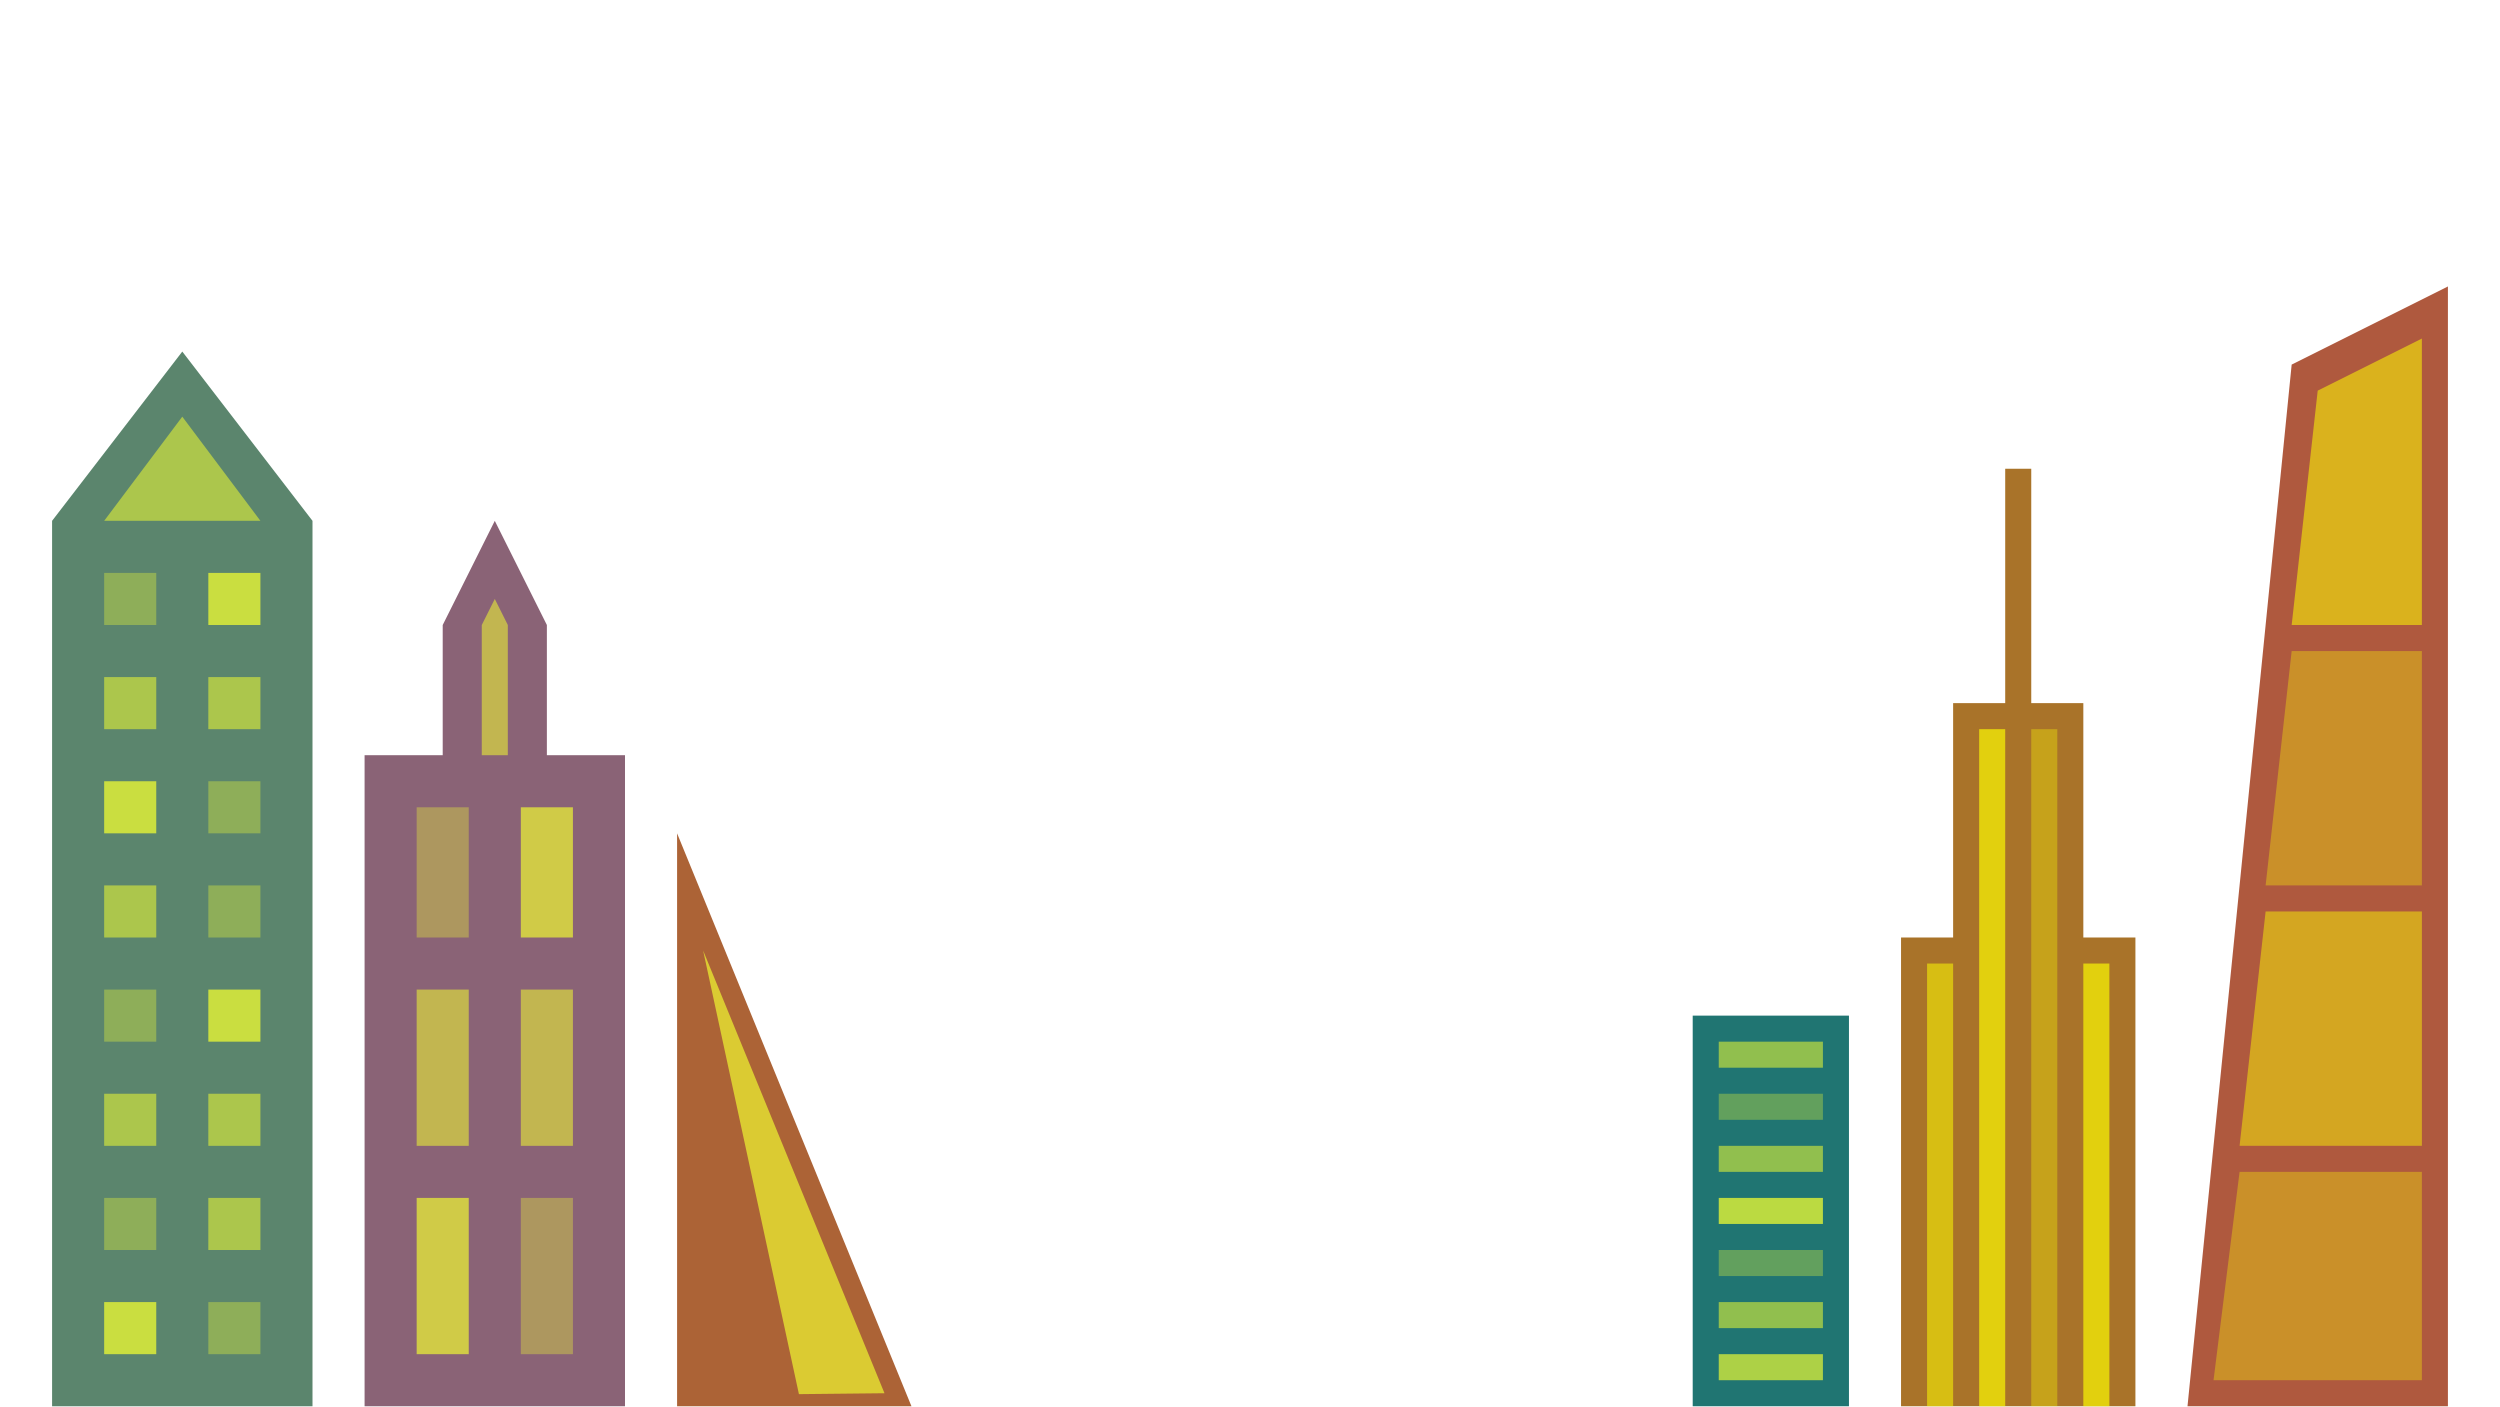
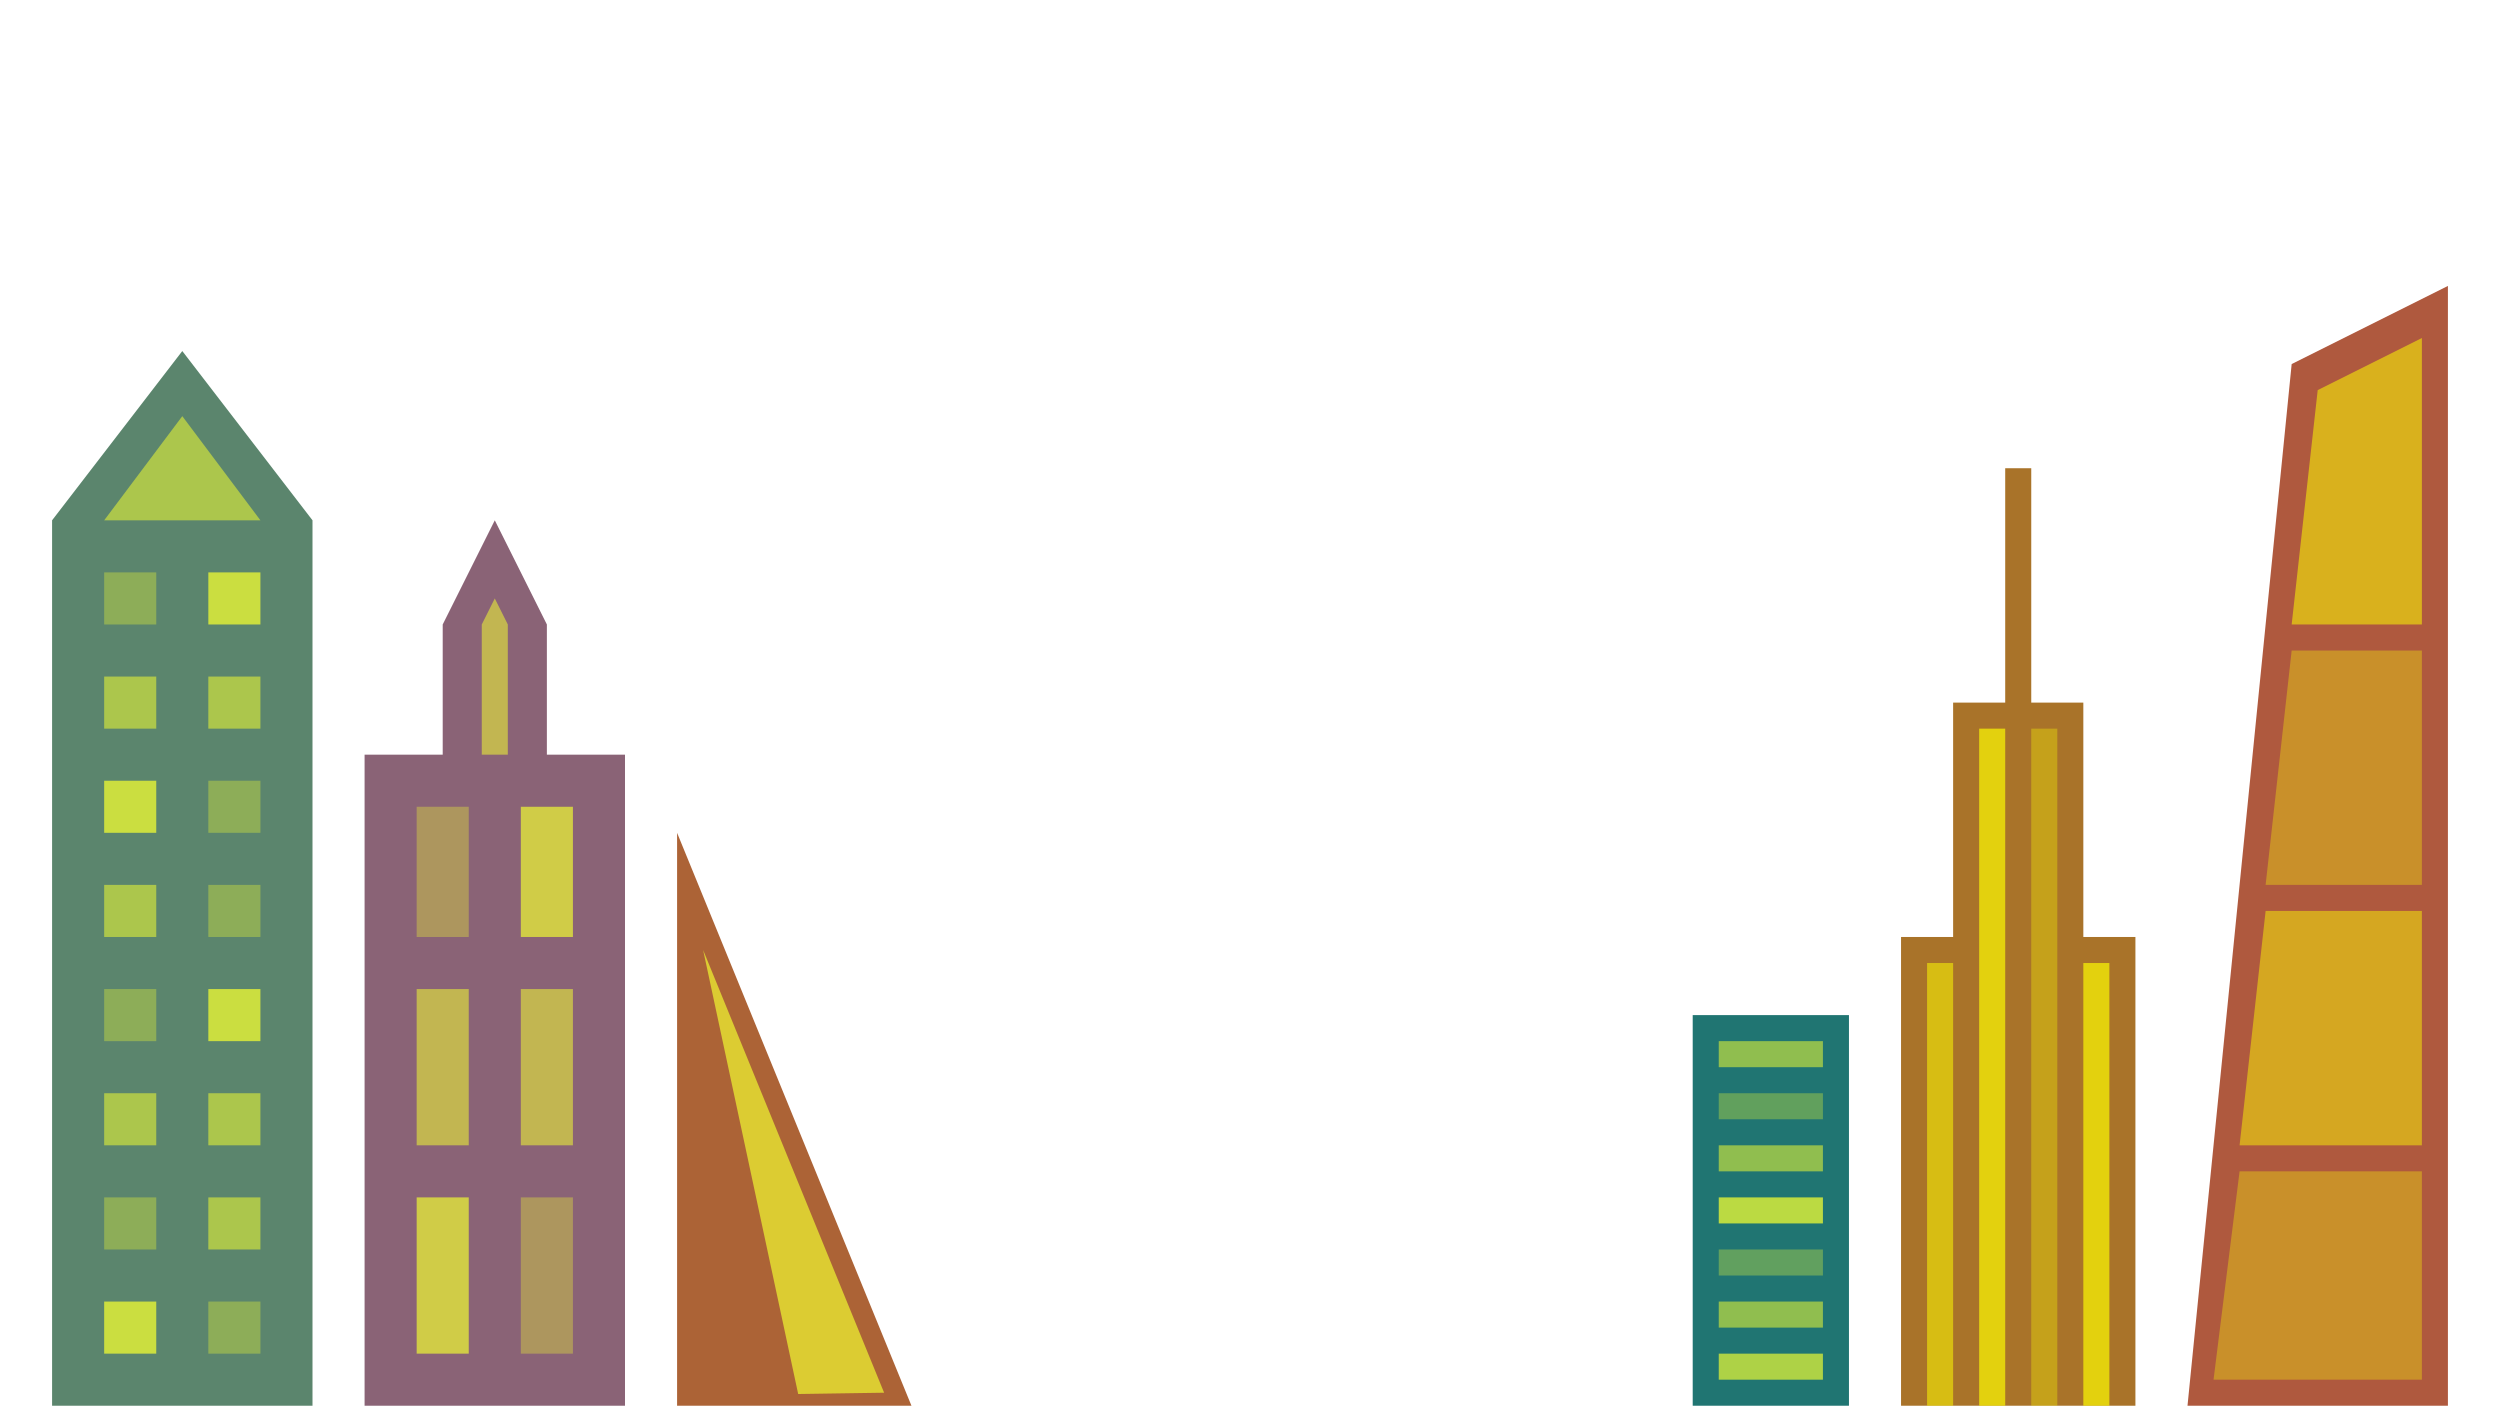
- <svg xmlns="http://www.w3.org/2000/svg" width="1920" height="1080" viewBox="0 0 1920 1080" id="svg2" version="1.1">
-   <defs id="defs4" />
-   <g id="layer1" transform="translate(0,27.6)">
-     <rect y="752.4" x="1300" height="300" width="120" id="rect4162" style="opacity:1;fill:#207572;fill-opacity:1;fill-rule:nonzero;stroke:none;stroke-width:2;stroke-linecap:round;stroke-linejoin:round;stroke-miterlimit:4;stroke-dasharray:none;stroke-opacity:1" />
-     <rect style="opacity:1;fill:#f3ff30;fill-opacity:0.533;fill-rule:nonzero;stroke:none;stroke-width:2;stroke-linecap:round;stroke-linejoin:round;stroke-miterlimit:4;stroke-dasharray:none;stroke-opacity:1;image-rendering:auto" id="rect4166" width="80" height="20" x="1320" y="772.4" />
-     <path style="fill:#8a6376;fill-opacity:1;fill-rule:evenodd;stroke:none;stroke-width:1px;stroke-linecap:butt;stroke-linejoin:miter;stroke-opacity:1" d="m 280,1052.4 0,-500 60,0 0,-100 40,-80 40,80 0,100 60,0 0,500 z" id="path4201" />
-     <path style="fill:#5b856d;fill-opacity:1;fill-rule:evenodd;stroke:none;stroke-width:1px;stroke-linecap:butt;stroke-linejoin:miter;stroke-opacity:1" d="m 40,1052.4 0,-680 100,-130 100,130 0,680 z" id="path4203" />
-     <rect y="812.4" x="1320" height="20" width="80" id="rect4207" style="opacity:1;fill:#f3ff30;fill-opacity:0.314;fill-rule:nonzero;stroke:none;stroke-width:2;stroke-linecap:round;stroke-linejoin:round;stroke-miterlimit:4;stroke-dasharray:none;stroke-opacity:1" />
-     <rect style="opacity:1;fill:#f3ff30;fill-opacity:0.533;fill-rule:nonzero;stroke:none;stroke-width:2;stroke-linecap:round;stroke-linejoin:round;stroke-miterlimit:4;stroke-dasharray:none;stroke-opacity:1" id="rect4209" width="80" height="20" x="1320" y="852.4" />
-     <rect y="892.4" x="1320" height="20" width="80" id="rect4211" style="opacity:1;fill:#f3ff30;fill-opacity:0.733;fill-rule:nonzero;stroke:none;stroke-width:2;stroke-linecap:round;stroke-linejoin:round;stroke-miterlimit:4;stroke-dasharray:none;stroke-opacity:1" />
-     <rect style="opacity:1;fill:#f3ff35;fill-opacity:0.314;fill-rule:nonzero;stroke:none;stroke-width:2;stroke-linecap:round;stroke-linejoin:round;stroke-miterlimit:4;stroke-dasharray:none;stroke-opacity:1" id="rect4213" width="80" height="20" x="1320" y="932.4" />
-     <rect y="972.4" x="1320" height="20" width="80" id="rect4215" style="opacity:1;fill:#f3ff30;fill-opacity:0.533;fill-rule:nonzero;stroke:none;stroke-width:2;stroke-linecap:round;stroke-linejoin:round;stroke-miterlimit:4;stroke-dasharray:none;stroke-opacity:1" />
-     <rect style="opacity:1;fill:#f3ff30;fill-opacity:0.667;fill-rule:nonzero;stroke:none;stroke-width:2;stroke-linecap:round;stroke-linejoin:round;stroke-miterlimit:4;stroke-dasharray:none;stroke-opacity:1" id="rect4217" width="80" height="20" x="1320" y="1012.4" />
-     <rect style="opacity:1;fill:#f3ff30;fill-opacity:0.333;fill-rule:nonzero;stroke:none;stroke-width:2;stroke-linecap:round;stroke-linejoin:round;stroke-miterlimit:4;stroke-dasharray:none;stroke-opacity:0.533" id="rect4221" width="40" height="40" x="80" y="412.4" />
-     <rect style="opacity:1;fill:#f3ff30;fill-opacity:0.733;fill-rule:nonzero;stroke:none;stroke-width:2;stroke-linecap:round;stroke-linejoin:round;stroke-miterlimit:4;stroke-dasharray:none;stroke-opacity:0.533" id="rect4223" width="40" height="40" x="160" y="412.4" />
-     <rect style="opacity:1;fill:#f3ff30;fill-opacity:0.533;fill-rule:nonzero;stroke:none;stroke-width:2;stroke-linecap:round;stroke-linejoin:round;stroke-miterlimit:4;stroke-dasharray:none;stroke-opacity:0.533" id="rect4225" width="40" height="40" x="80" y="492.4" />
-     <rect style="opacity:1;fill:#f3ff30;fill-opacity:0.533;fill-rule:nonzero;stroke:none;stroke-width:2;stroke-linecap:round;stroke-linejoin:round;stroke-miterlimit:4;stroke-dasharray:none;stroke-opacity:0.533" id="rect4227" width="40" height="40" x="160" y="492.4" />
-     <rect style="opacity:1;fill:#f3ff30;fill-opacity:0.733;fill-rule:nonzero;stroke:none;stroke-width:2;stroke-linecap:round;stroke-linejoin:round;stroke-miterlimit:4;stroke-dasharray:none;stroke-opacity:0.533" id="rect4229" width="40" height="40" x="80" y="572.4" />
-     <rect style="opacity:1;fill:#f3ff30;fill-opacity:0.333;fill-rule:nonzero;stroke:none;stroke-width:2;stroke-linecap:round;stroke-linejoin:round;stroke-miterlimit:4;stroke-dasharray:none;stroke-opacity:0.533" id="rect4231" width="40" height="40" x="160" y="572.4" />
-     <rect style="opacity:1;fill:#f3ff30;fill-opacity:0.533;fill-rule:nonzero;stroke:none;stroke-width:2;stroke-linecap:round;stroke-linejoin:round;stroke-miterlimit:4;stroke-dasharray:none;stroke-opacity:0.533" id="rect4233" width="40" height="40" x="80" y="652.4" />
-     <rect style="opacity:1;fill:#f3ff30;fill-opacity:0.333;fill-rule:nonzero;stroke:none;stroke-width:2;stroke-linecap:round;stroke-linejoin:round;stroke-miterlimit:4;stroke-dasharray:none;stroke-opacity:0.533" id="rect4235" width="40" height="40" x="160" y="652.4" />
-     <rect style="opacity:1;fill:#f3ff30;fill-opacity:0.333;fill-rule:nonzero;stroke:none;stroke-width:2;stroke-linecap:round;stroke-linejoin:round;stroke-miterlimit:4;stroke-dasharray:none;stroke-opacity:0.533" id="rect4237" width="40" height="40" x="80" y="732.4" />
-     <rect style="opacity:1;fill:#f3ff30;fill-opacity:0.733;fill-rule:nonzero;stroke:none;stroke-width:2;stroke-linecap:round;stroke-linejoin:round;stroke-miterlimit:4;stroke-dasharray:none;stroke-opacity:0.533" id="rect4239" width="40" height="40" x="160" y="732.4" />
-     <rect style="opacity:1;fill:#f3ff30;fill-opacity:0.533;fill-rule:nonzero;stroke:none;stroke-width:2;stroke-linecap:round;stroke-linejoin:round;stroke-miterlimit:4;stroke-dasharray:none;stroke-opacity:0.533" id="rect4241" width="40" height="40" x="80" y="812.4" />
-     <rect style="opacity:1;fill:#f3ff30;fill-opacity:0.533;fill-rule:nonzero;stroke:none;stroke-width:2;stroke-linecap:round;stroke-linejoin:round;stroke-miterlimit:4;stroke-dasharray:none;stroke-opacity:0.533" id="rect4243" width="40" height="40" x="160" y="812.4" />
-     <rect style="opacity:1;fill:#f3ff30;fill-opacity:0.333;fill-rule:nonzero;stroke:none;stroke-width:2;stroke-linecap:round;stroke-linejoin:round;stroke-miterlimit:4;stroke-dasharray:none;stroke-opacity:0.533" id="rect4245" width="40" height="40" x="80" y="892.4" />
-     <rect style="opacity:1;fill:#f3ff30;fill-opacity:0.733;fill-rule:nonzero;stroke:none;stroke-width:2;stroke-linecap:round;stroke-linejoin:round;stroke-miterlimit:4;stroke-dasharray:none;stroke-opacity:0.533" id="rect4247" width="40" height="40" x="80" y="972.4" />
-     <rect style="opacity:1;fill:#f3ff30;fill-opacity:0.533;fill-rule:nonzero;stroke:none;stroke-width:2;stroke-linecap:round;stroke-linejoin:round;stroke-miterlimit:4;stroke-dasharray:none;stroke-opacity:0.533" id="rect4249" width="40" height="40" x="160" y="892.4" />
-     <rect style="opacity:1;fill:#f3ff30;fill-opacity:0.333;fill-rule:nonzero;stroke:none;stroke-width:2;stroke-linecap:round;stroke-linejoin:round;stroke-miterlimit:4;stroke-dasharray:none;stroke-opacity:0.533" id="rect4251" width="40" height="40" x="160" y="972.4" />
-     <path style="fill:#f3ff30;fill-rule:evenodd;stroke:none;stroke-width:1px;stroke-linecap:butt;stroke-linejoin:miter;stroke-opacity:1;fill-opacity:0.533" d="m 80,372.4 60,-80 60,80 z" id="path4253" />
-     <path style="fill:#f3ff30;fill-opacity:0.533;fill-rule:evenodd;stroke:none;stroke-width:1px;stroke-linecap:butt;stroke-linejoin:miter;stroke-opacity:1" d="m 370,452.4 10,-20 10,20 0,100 -20,0" id="path4255" />
-     <rect style="opacity:1;fill:#f3ff30;fill-opacity:0.333;fill-rule:nonzero;stroke:none;stroke-width:2;stroke-linecap:round;stroke-linejoin:round;stroke-miterlimit:4;stroke-dasharray:none;stroke-opacity:0.533" id="rect4257" width="40" height="100" x="320" y="592.4" />
-     <rect style="opacity:1;fill:#f3ff30;fill-opacity:0.667;fill-rule:nonzero;stroke:none;stroke-width:2;stroke-linecap:round;stroke-linejoin:round;stroke-miterlimit:4;stroke-dasharray:none;stroke-opacity:0.533" id="rect4259" width="40" height="100" x="400" y="592.4" />
-     <rect style="opacity:1;fill:#f3ff30;fill-opacity:0.667;fill-rule:nonzero;stroke:none;stroke-width:2;stroke-linecap:round;stroke-linejoin:round;stroke-miterlimit:4;stroke-dasharray:none;stroke-opacity:0.533" id="rect4271" width="40" height="120" x="320" y="892.4" />
-     <rect style="opacity:1;fill:#f3ff30;fill-opacity:0.333;fill-rule:nonzero;stroke:none;stroke-width:2;stroke-linecap:round;stroke-linejoin:round;stroke-miterlimit:4;stroke-dasharray:none;stroke-opacity:0.533" id="rect4273" width="40" height="120" x="400" y="892.4" />
-     <rect style="opacity:1;fill:#f3ff30;fill-opacity:0.533;fill-rule:nonzero;stroke:none;stroke-width:2;stroke-linecap:round;stroke-linejoin:round;stroke-miterlimit:4;stroke-dasharray:none;stroke-opacity:0.533" id="rect4275" width="40" height="120" x="320" y="732.4" />
-     <rect style="opacity:1;fill:#f3ff30;fill-opacity:0.533;fill-rule:nonzero;stroke:none;stroke-width:2;stroke-linecap:round;stroke-linejoin:round;stroke-miterlimit:4;stroke-dasharray:none;stroke-opacity:0.533" id="rect4277" width="40" height="120" x="400" y="732.4" />
-     <path style="fill:#af593e;fill-opacity:1;fill-rule:evenodd;stroke:none;stroke-width:1px;stroke-linecap:butt;stroke-linejoin:miter;stroke-opacity:1" d="m 1880,1052.4 0,-860 -120,60 -80,800 z" id="path4279" />
-     <path style="fill:#a97329;fill-opacity:1;fill-rule:evenodd;stroke:none;stroke-width:1px;stroke-linecap:butt;stroke-linejoin:miter;stroke-opacity:1" d="m 1640,1052.4 0,-360 -40,0 0,-180 -40,0 0,-180 -20,0 0,180 -40,0 0,180 -40,0 0,360 z" id="path4287" />
-     <rect style="opacity:1;fill:#ffff00;fill-opacity:0.667;fill-rule:nonzero;stroke:none;stroke-width:2;stroke-linecap:round;stroke-linejoin:round;stroke-miterlimit:4;stroke-dasharray:none;stroke-opacity:0.533" id="rect4291" width="20" height="520" x="1520" y="532.4" />
-     <rect style="opacity:1;fill:#ffff00;fill-opacity:0.333;fill-rule:nonzero;stroke:none;stroke-width:2;stroke-linecap:round;stroke-linejoin:round;stroke-miterlimit:4;stroke-dasharray:none;stroke-opacity:0.533" id="rect4293" width="20" height="520" x="1560" y="532.4" />
-     <rect style="opacity:1;fill:#ffff00;fill-opacity:0.533;fill-rule:nonzero;stroke:none;stroke-width:2;stroke-linecap:round;stroke-linejoin:round;stroke-miterlimit:4;stroke-dasharray:none;stroke-opacity:0.533" id="rect4299" width="20" height="340" x="1480" y="712.4" />
-     <rect y="712.4" x="1600" height="340" width="20" id="rect4311" style="opacity:1;fill:#ffff00;fill-opacity:0.667;fill-rule:nonzero;stroke:none;stroke-width:2;stroke-linecap:round;stroke-linejoin:round;stroke-miterlimit:4;stroke-dasharray:none;stroke-opacity:0.533" />
-     <path style="fill:#ffff00;fill-opacity:0.533;fill-rule:evenodd;stroke:none;stroke-width:1px;stroke-linecap:butt;stroke-linejoin:miter;stroke-opacity:1" d="m 1780,272.4 80,-40 0,220 -100,0 z" id="path4345" />
-     <path style="fill:#ffff00;fill-rule:evenodd;stroke:none;stroke-width:1px;stroke-linecap:butt;stroke-linejoin:miter;stroke-opacity:1;fill-opacity:0.333" d="m 1760,472.4 100,0 0,180 -120,0 z" id="path4347" />
-     <path style="fill:#ffff00;fill-rule:evenodd;stroke:none;stroke-width:1px;stroke-linecap:butt;stroke-linejoin:miter;stroke-opacity:1;fill-opacity:0.467" d="m 1740,672.4 120,0 0,180 -140,0 z" id="path4349" />
-     <path style="fill:#ffff00;fill-rule:evenodd;stroke:none;stroke-width:1px;stroke-linecap:butt;stroke-linejoin:miter;stroke-opacity:1;fill-opacity:0.333" d="m 1720,872.4 140,0 0,160 -160,0 z" id="path4351" />
-     <path style="fill:#ac6336;fill-opacity:1;fill-rule:evenodd;stroke:none;stroke-width:1px;stroke-linecap:butt;stroke-linejoin:miter;stroke-opacity:1" d="m 520,1052.4 0,-440 180,440 z" id="path4353" />
-     <path style="fill:#f3ff30;fill-opacity:0.667;fill-rule:evenodd;stroke:none;stroke-width:1px;stroke-linecap:butt;stroke-linejoin:miter;stroke-opacity:1" d="m 540,702.4 139.29,340 -65.72,0.7" id="path4355" />
+ <svg xmlns="http://www.w3.org/2000/svg" width="1920" height="1080" viewBox="0 0 1920 1080" version="1">
+   <g transform="translate(0,27.6)">
+     <rect y="752" x="1300" height="300" width="120" fill="#207572" />
+     <rect width="80" height="20" x="1320" y="772" style="fill-opacity:0.53;fill:#f3ff30;image-rendering:auto" />
+     <path d="m280 1052 0-500 60 0 0-100 40-80 40 80 0 100 60 0 0 500z" fill="#8a6376" />
+     <path d="m40 1052 0-680 100-130 100 130 0 680z" fill="#5b856d" />
+     <rect y="812" x="1320" height="20" width="80" style="fill-opacity:0.31;fill:#f3ff30" />
+     <rect width="80" height="20" x="1320" y="852" style="fill-opacity:0.53;fill:#f3ff30" />
+     <rect y="892" x="1320" height="20" width="80" style="fill-opacity:0.73;fill:#f3ff30" />
+     <rect width="80" height="20" x="1320" y="932" style="fill-opacity:0.31;fill:#f3ff35" />
+     <rect y="972" x="1320" height="20" width="80" style="fill-opacity:0.53;fill:#f3ff30" />
+     <rect width="80" height="20" x="1320" y="1012" style="fill-opacity:0.67;fill:#f3ff30" />
+     <rect width="40" height="40" x="80" y="412" style="fill-opacity:0.33;fill:#f3ff30" />
+     <rect width="40" height="40" x="160" y="412" style="fill-opacity:0.73;fill:#f3ff30" />
+     <rect width="40" height="40" x="80" y="492" style="fill-opacity:0.53;fill:#f3ff30" />
+     <rect width="40" height="40" x="160" y="492" style="fill-opacity:0.53;fill:#f3ff30" />
+     <rect width="40" height="40" x="80" y="572" style="fill-opacity:0.73;fill:#f3ff30" />
+     <rect width="40" height="40" x="160" y="572" style="fill-opacity:0.33;fill:#f3ff30" />
+     <rect width="40" height="40" x="80" y="652" style="fill-opacity:0.53;fill:#f3ff30" />
+     <rect width="40" height="40" x="160" y="652" style="fill-opacity:0.33;fill:#f3ff30" />
+     <rect width="40" height="40" x="80" y="732" style="fill-opacity:0.33;fill:#f3ff30" />
+     <rect width="40" height="40" x="160" y="732" style="fill-opacity:0.73;fill:#f3ff30" />
+     <rect width="40" height="40" x="80" y="812" style="fill-opacity:0.53;fill:#f3ff30" />
+     <rect width="40" height="40" x="160" y="812" style="fill-opacity:0.53;fill:#f3ff30" />
+     <rect width="40" height="40" x="80" y="892" style="fill-opacity:0.33;fill:#f3ff30" />
+     <rect width="40" height="40" x="80" y="972" style="fill-opacity:0.73;fill:#f3ff30" />
+     <rect width="40" height="40" x="160" y="892" style="fill-opacity:0.53;fill:#f3ff30" />
+     <rect width="40" height="40" x="160" y="972" style="fill-opacity:0.33;fill:#f3ff30" />
+     <path d="m80 372 60-80 60 80z" style="fill-opacity:0.53;fill:#f3ff30" />
+     <path d="m370 452 10-20 10 20 0 100-20 0" style="fill-opacity:0.53;fill:#f3ff30" />
+     <rect width="40" height="100" x="320" y="592" style="fill-opacity:0.33;fill:#f3ff30" />
+     <rect width="40" height="100" x="400" y="592" style="fill-opacity:0.67;fill:#f3ff30" />
+     <rect width="40" height="120" x="320" y="892" style="fill-opacity:0.67;fill:#f3ff30" />
+     <rect width="40" height="120" x="400" y="892" style="fill-opacity:0.33;fill:#f3ff30" />
+     <rect width="40" height="120" x="320" y="732" style="fill-opacity:0.53;fill:#f3ff30" />
+     <rect width="40" height="120" x="400" y="732" style="fill-opacity:0.53;fill:#f3ff30" />
+     <path d="m1880 1052 0-860-120 60-80 800z" fill="#af593e" />
+     <path d="m1640 1052 0-360-40 0 0-180-40 0 0-180-20 0 0 180-40 0 0 180-40 0 0 360z" fill="#a97329" />
+     <rect width="20" height="520" x="1520" y="532" style="fill-opacity:0.67;fill:#ff0" />
+     <rect width="20" height="520" x="1560" y="532" style="fill-opacity:0.33;fill:#ff0" />
+     <rect width="20" height="340" x="1480" y="712" style="fill-opacity:0.53;fill:#ff0" />
+     <rect y="712" x="1600" height="340" width="20" style="fill-opacity:0.67;fill:#ff0" />
+     <path d="m1780 272 80-40 0 220-100 0z" style="fill-opacity:0.53;fill:#ff0" />
+     <path d="m1760 472 100 0 0 180-120 0z" style="fill-opacity:0.33;fill:#ff0" />
+     <path d="m1740 672 120 0 0 180-140 0z" style="fill-opacity:0.47;fill:#ff0" />
+     <path d="m1720 872 140 0 0 160-160 0z" style="fill-opacity:0.33;fill:#ff0" />
+     <path d="m520 1052 0-440 180 440z" fill="#ac6336" />
+     <path d="m540 702 139 340-66 1" style="fill-opacity:0.67;fill:#f3ff30" />
  </g>
</svg>
